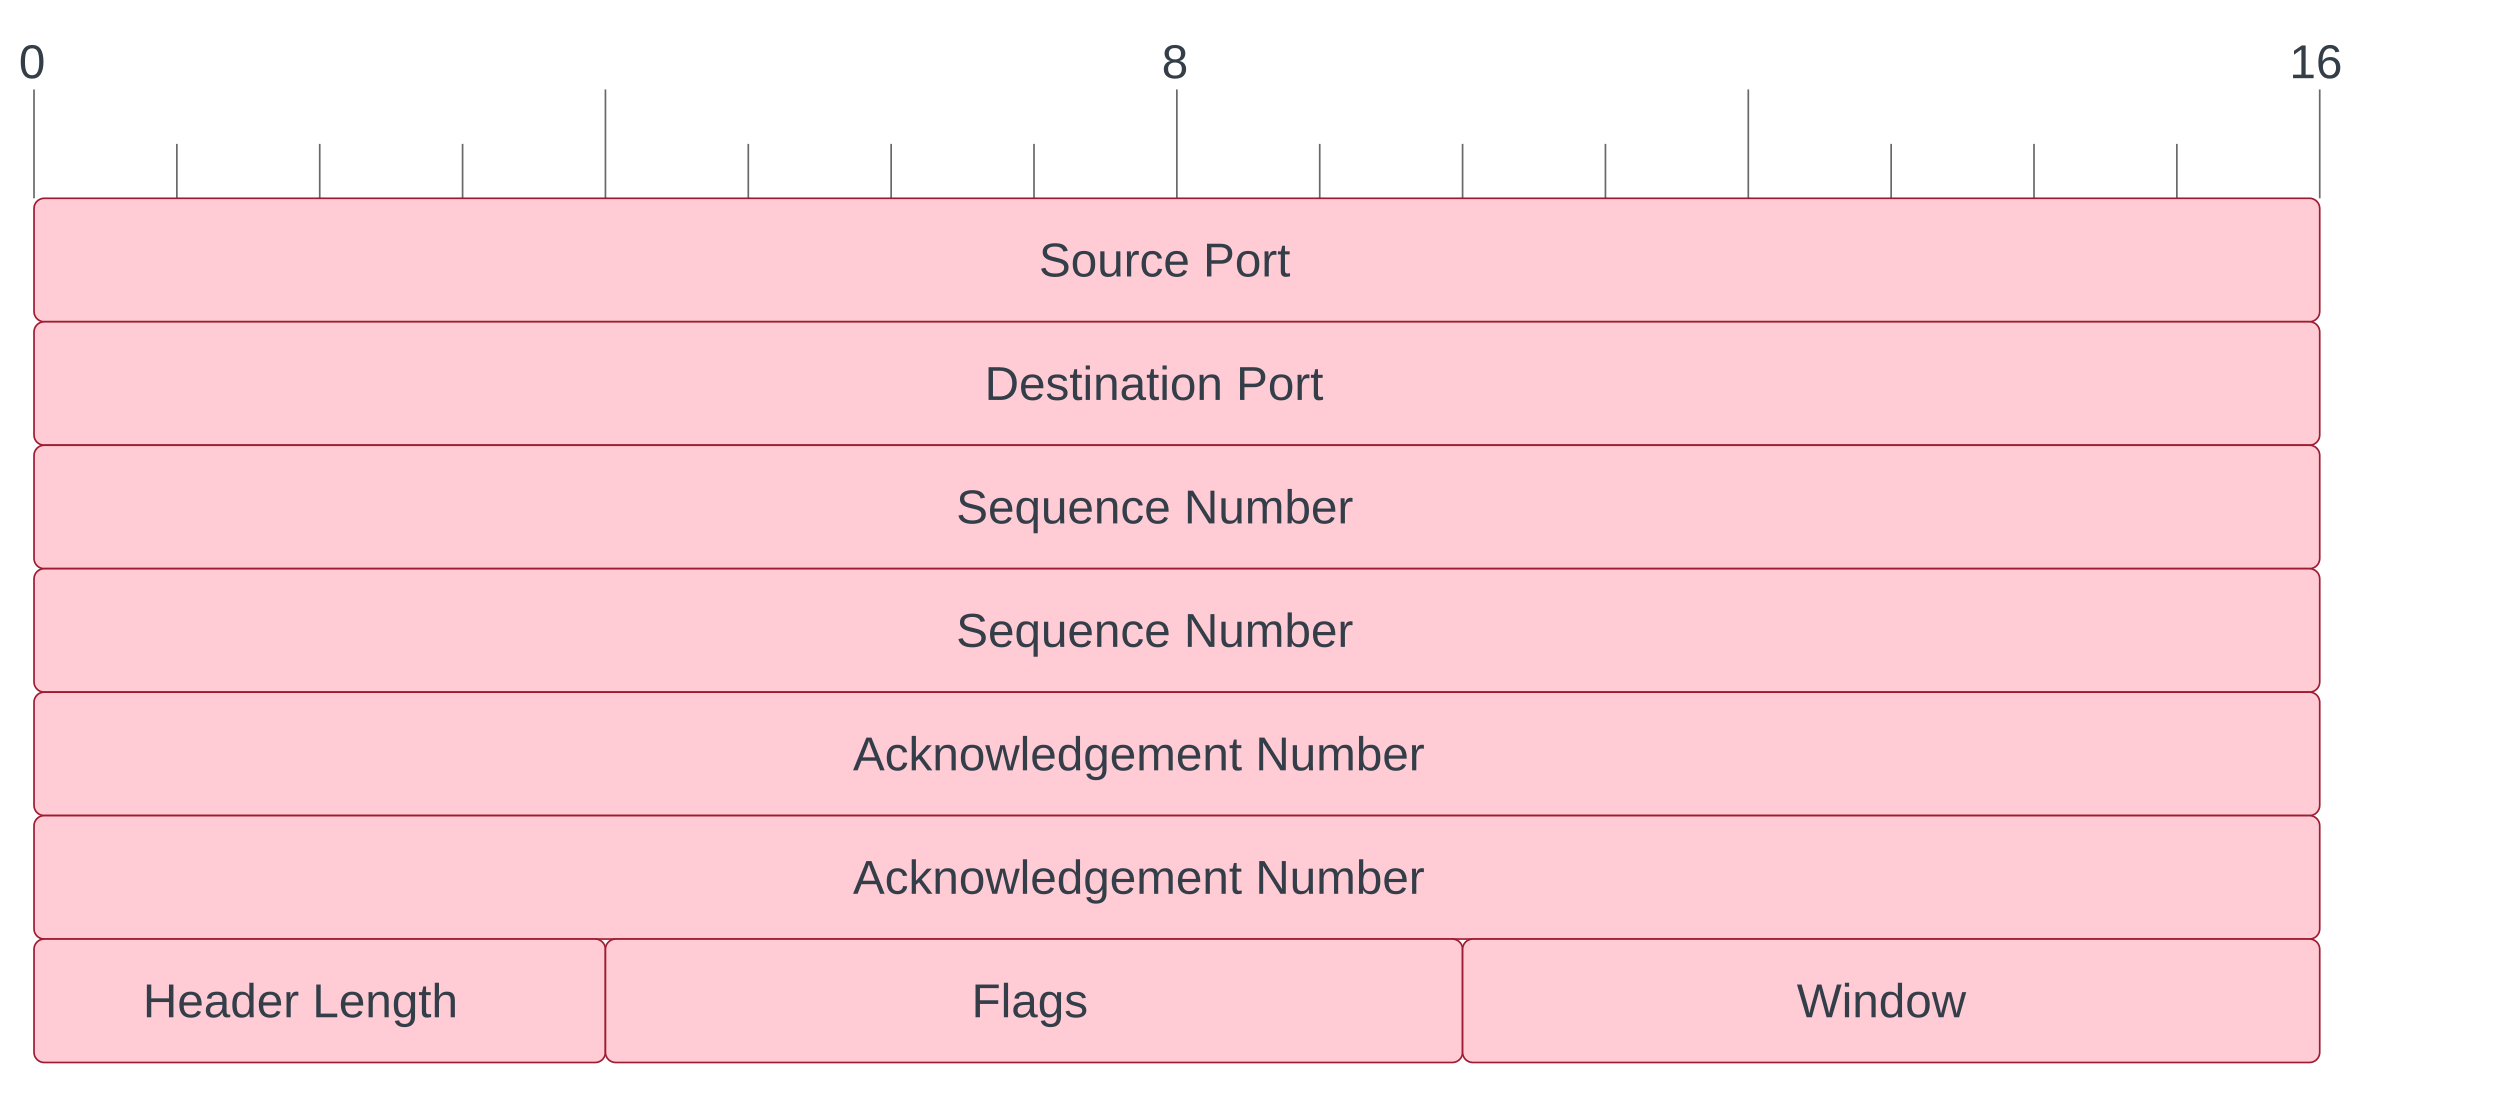
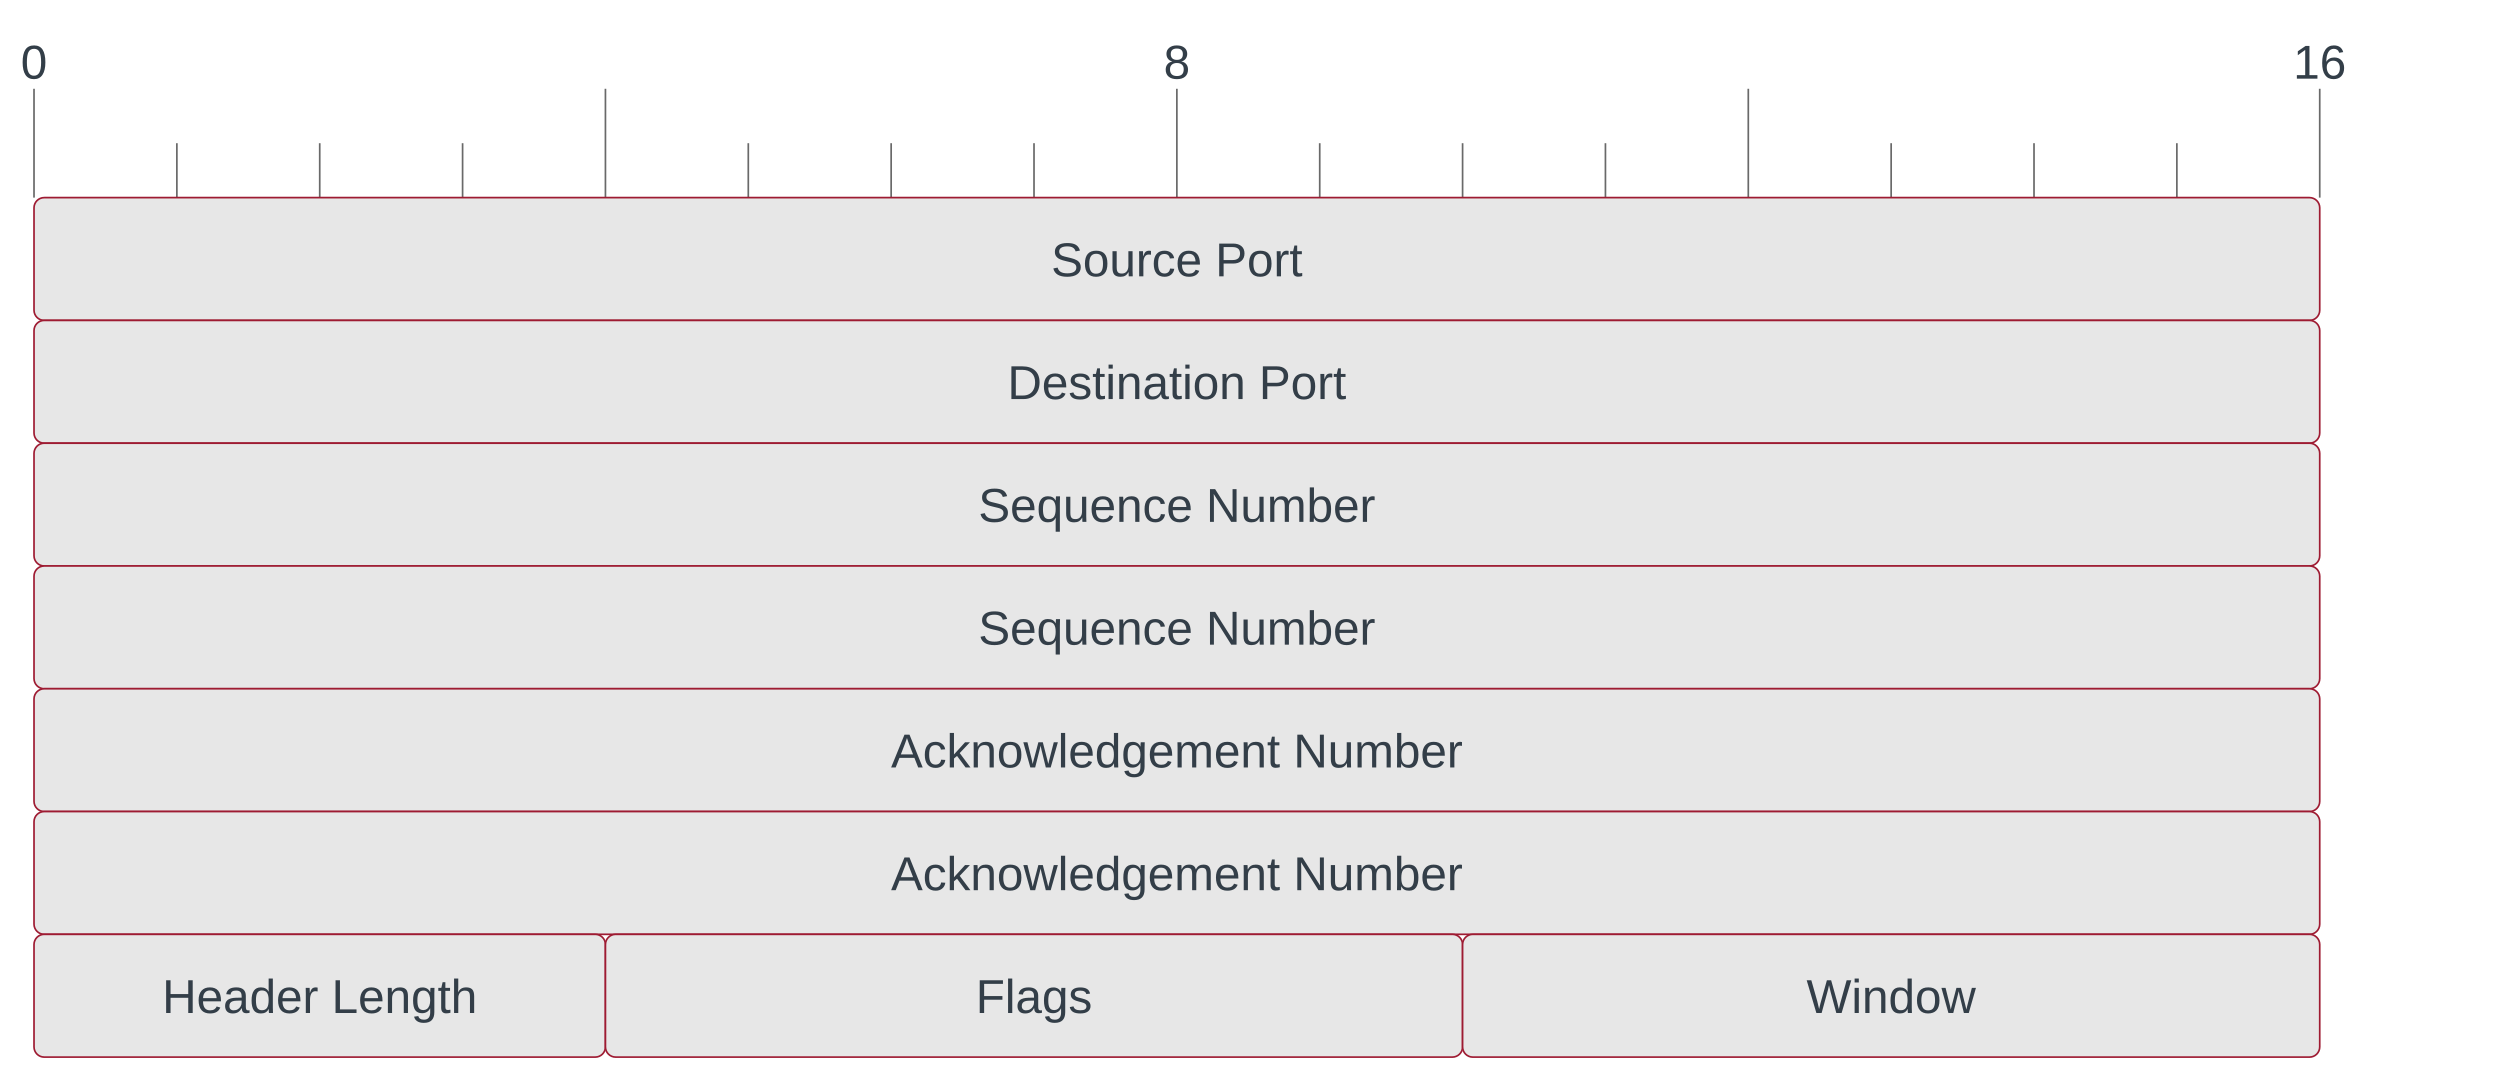
- <svg xmlns="http://www.w3.org/2000/svg" contentStyleType="text/css" data-diagram-type="PACKET" height="323px" preserveAspectRatio="none" style="width:735px;height:323px;background:#FFFFFF;" version="1.1" viewBox="0 0 735 323" width="735px" zoomAndPan="magnify">
+ <svg xmlns="http://www.w3.org/2000/svg" contentStyleType="text/css" data-diagram-type="PACKET" height="321px" preserveAspectRatio="none" style="width:735px;height:321px;background:#FFFFFF;" version="1.1" viewBox="0 0 735 321" width="735px" zoomAndPan="magnify">
  <defs />
  <g>
-     <text fill="#333E48" font-family="Arial" font-size="14" lengthAdjust="spacing" textLength="8.907" x="5.546" y="22.995">0</text>
-     <path d="M10,26.297 L10,58.297" fill="none" style="stroke:#696969;stroke-width:0.5;" />
-     <path d="M52,42.297 L52,58.297" fill="none" style="stroke:#696969;stroke-width:0.5;" />
-     <path d="M94,42.297 L94,58.297" fill="none" style="stroke:#696969;stroke-width:0.5;" />
-     <path d="M136,42.297 L136,58.297" fill="none" style="stroke:#696969;stroke-width:0.5;" />
-     <path d="M178,26.297 L178,58.297" fill="none" style="stroke:#696969;stroke-width:0.5;" />
-     <path d="M220,42.297 L220,58.297" fill="none" style="stroke:#696969;stroke-width:0.5;" />
-     <path d="M262,42.297 L262,58.297" fill="none" style="stroke:#696969;stroke-width:0.5;" />
-     <path d="M304,42.297 L304,58.297" fill="none" style="stroke:#696969;stroke-width:0.5;" />
-     <text fill="#333E48" font-family="Arial" font-size="14" lengthAdjust="spacing" textLength="8.907" x="341.546" y="22.995">8</text>
-     <path d="M346,26.297 L346,58.297" fill="none" style="stroke:#696969;stroke-width:0.5;" />
-     <path d="M388,42.297 L388,58.297" fill="none" style="stroke:#696969;stroke-width:0.5;" />
-     <path d="M430,42.297 L430,58.297" fill="none" style="stroke:#696969;stroke-width:0.5;" />
-     <path d="M472,42.297 L472,58.297" fill="none" style="stroke:#696969;stroke-width:0.5;" />
-     <path d="M514,26.297 L514,58.297" fill="none" style="stroke:#696969;stroke-width:0.5;" />
-     <path d="M556,42.297 L556,58.297" fill="none" style="stroke:#696969;stroke-width:0.5;" />
-     <path d="M598,42.297 L598,58.297" fill="none" style="stroke:#696969;stroke-width:0.5;" />
-     <path d="M640,42.297 L640,58.297" fill="none" style="stroke:#696969;stroke-width:0.5;" />
-     <text fill="#333E48" font-family="Arial" font-size="14" lengthAdjust="spacing" textLength="17.814" x="673.093" y="22.995">16</text>
-     <path d="M682,26.297 L682,58.297" fill="none" style="stroke:#696969;stroke-width:0.5;" />
-     <rect fill="#FFCCD5" height="36.297" rx="3" ry="3" style="stroke:#9E1B32;stroke-width:0.5;" width="672" x="10" y="58.297" />
-     <text fill="#333E48" font-family="Arial" font-size="14" lengthAdjust="spacing" textLength="81.095" x="305.453" y="81.292">Source Port</text>
-     <rect fill="#FFCCD5" height="36.297" rx="3" ry="3" style="stroke:#9E1B32;stroke-width:0.5;" width="672" x="10" y="94.594" />
-     <text fill="#333E48" font-family="Arial" font-size="14" lengthAdjust="spacing" textLength="113.039" x="289.481" y="117.589">Destination Port</text>
-     <rect fill="#FFCCD5" height="36.297" rx="3" ry="3" style="stroke:#9E1B32;stroke-width:0.5;" width="672" x="10" y="130.891" />
-     <text fill="#333E48" font-family="Arial" font-size="14" lengthAdjust="spacing" textLength="129.746" x="281.127" y="153.886">Sequence Number</text>
-     <rect fill="#FFCCD5" height="36.297" rx="3" ry="3" style="stroke:#9E1B32;stroke-width:0.5;" width="672" x="10" y="167.188" />
-     <text fill="#333E48" font-family="Arial" font-size="14" lengthAdjust="spacing" textLength="129.746" x="281.127" y="190.183">Sequence Number</text>
-     <rect fill="#FFCCD5" height="36.297" rx="3" ry="3" style="stroke:#9E1B32;stroke-width:0.5;" width="672" x="10" y="203.484" />
-     <text fill="#333E48" font-family="Arial" font-size="14" lengthAdjust="spacing" textLength="190.463" x="250.769" y="226.48">Acknowledgement Number</text>
-     <rect fill="#FFCCD5" height="36.297" rx="3" ry="3" style="stroke:#9E1B32;stroke-width:0.5;" width="672" x="10" y="239.781" />
-     <text fill="#333E48" font-family="Arial" font-size="14" lengthAdjust="spacing" textLength="190.463" x="250.769" y="262.776">Acknowledgement Number</text>
-     <rect fill="#FFCCD5" height="36.297" rx="3" ry="3" style="stroke:#9E1B32;stroke-width:0.5;" width="168" x="10" y="276.078" />
-     <text fill="#333E48" font-family="Arial" font-size="14" lengthAdjust="spacing" textLength="103.961" x="42.02" y="299.073">Header Length</text>
-     <rect fill="#FFCCD5" height="36.297" rx="3" ry="3" style="stroke:#9E1B32;stroke-width:0.5;" width="252" x="178" y="276.078" />
-     <text fill="#333E48" font-family="Arial" font-size="14" lengthAdjust="spacing" textLength="36.702" x="285.649" y="299.073">Flags</text>
-     <rect fill="#FFCCD5" height="36.297" rx="3" ry="3" style="stroke:#9E1B32;stroke-width:0.5;" width="252" x="430" y="276.078" />
-     <text fill="#333E48" font-family="Arial" font-size="14" lengthAdjust="spacing" textLength="55.508" x="528.246" y="299.073">Window</text>
+     <text fill="#333E48" font-family="Arial" font-size="14" lengthAdjust="spacing" textLength="7.786" x="6.107" y="23.132">0</text>
+     <path d="M10,26.099 L10,58.099" fill="none" style="stroke:#696969;stroke-width:0.5;" />
+     <path d="M52,42.099 L52,58.099" fill="none" style="stroke:#696969;stroke-width:0.5;" />
+     <path d="M94,42.099 L94,58.099" fill="none" style="stroke:#696969;stroke-width:0.5;" />
+     <path d="M136,42.099 L136,58.099" fill="none" style="stroke:#696969;stroke-width:0.5;" />
+     <path d="M178,26.099 L178,58.099" fill="none" style="stroke:#696969;stroke-width:0.5;" />
+     <path d="M220,42.099 L220,58.099" fill="none" style="stroke:#696969;stroke-width:0.5;" />
+     <path d="M262,42.099 L262,58.099" fill="none" style="stroke:#696969;stroke-width:0.5;" />
+     <path d="M304,42.099 L304,58.099" fill="none" style="stroke:#696969;stroke-width:0.5;" />
+     <text fill="#333E48" font-family="Arial" font-size="14" lengthAdjust="spacing" textLength="7.786" x="342.107" y="23.132">8</text>
+     <path d="M346,26.099 L346,58.099" fill="none" style="stroke:#696969;stroke-width:0.5;" />
+     <path d="M388,42.099 L388,58.099" fill="none" style="stroke:#696969;stroke-width:0.5;" />
+     <path d="M430,42.099 L430,58.099" fill="none" style="stroke:#696969;stroke-width:0.5;" />
+     <path d="M472,42.099 L472,58.099" fill="none" style="stroke:#696969;stroke-width:0.5;" />
+     <path d="M514,26.099 L514,58.099" fill="none" style="stroke:#696969;stroke-width:0.5;" />
+     <path d="M556,42.099 L556,58.099" fill="none" style="stroke:#696969;stroke-width:0.5;" />
+     <path d="M598,42.099 L598,58.099" fill="none" style="stroke:#696969;stroke-width:0.5;" />
+     <path d="M640,42.099 L640,58.099" fill="none" style="stroke:#696969;stroke-width:0.5;" />
+     <text fill="#333E48" font-family="Arial" font-size="14" lengthAdjust="spacing" textLength="15.572" x="674.214" y="23.132">16</text>
+     <path d="M682,26.099 L682,58.099" fill="none" style="stroke:#696969;stroke-width:0.5;" />
+     <rect fill="#E7E7E7" height="36.099" rx="3" ry="3" style="stroke:#9E1B32;stroke-width:0.5;" width="672" x="10" y="58.099" />
+     <text fill="#333E48" font-family="Arial" font-size="14" lengthAdjust="spacing" textLength="73.924" x="309.038" y="81.231">Source Port</text>
+     <rect fill="#E7E7E7" height="36.099" rx="3" ry="3" style="stroke:#9E1B32;stroke-width:0.5;" width="672" x="10" y="94.197" />
+     <text fill="#333E48" font-family="Arial" font-size="14" lengthAdjust="spacing" textLength="99.606" x="296.197" y="117.329">Destination Port</text>
+     <rect fill="#E7E7E7" height="36.099" rx="3" ry="3" style="stroke:#9E1B32;stroke-width:0.5;" width="672" x="10" y="130.296" />
+     <text fill="#333E48" font-family="Arial" font-size="14" lengthAdjust="spacing" textLength="116.737" x="287.631" y="153.428">Sequence Number</text>
+     <rect fill="#E7E7E7" height="36.099" rx="3" ry="3" style="stroke:#9E1B32;stroke-width:0.5;" width="672" x="10" y="166.394" />
+     <text fill="#333E48" font-family="Arial" font-size="14" lengthAdjust="spacing" textLength="116.737" x="287.631" y="189.526">Sequence Number</text>
+     <rect fill="#E7E7E7" height="36.099" rx="3" ry="3" style="stroke:#9E1B32;stroke-width:0.5;" width="672" x="10" y="202.493" />
+     <text fill="#333E48" font-family="Arial" font-size="14" lengthAdjust="spacing" textLength="168.082" x="261.959" y="225.625">Acknowledgement Number</text>
+     <rect fill="#E7E7E7" height="36.099" rx="3" ry="3" style="stroke:#9E1B32;stroke-width:0.5;" width="672" x="10" y="238.592" />
+     <text fill="#333E48" font-family="Arial" font-size="14" lengthAdjust="spacing" textLength="168.082" x="261.959" y="261.724">Acknowledgement Number</text>
+     <rect fill="#E7E7E7" height="36.099" rx="3" ry="3" style="stroke:#9E1B32;stroke-width:0.5;" width="168" x="10" y="274.69" />
+     <text fill="#333E48" font-family="Arial" font-size="14" lengthAdjust="spacing" textLength="92.627" x="47.687" y="297.822">Header Length</text>
+     <rect fill="#E7E7E7" height="36.099" rx="3" ry="3" style="stroke:#9E1B32;stroke-width:0.5;" width="252" x="178" y="274.69" />
+     <text fill="#333E48" font-family="Arial" font-size="14" lengthAdjust="spacing" textLength="34.234" x="286.883" y="297.822">Flags</text>
+     <rect fill="#E7E7E7" height="36.099" rx="3" ry="3" style="stroke:#9E1B32;stroke-width:0.5;" width="252" x="430" y="274.69" />
+     <text fill="#333E48" font-family="Arial" font-size="14" lengthAdjust="spacing" textLength="49.793" x="531.104" y="297.822">Window</text>
  </g>
</svg>
